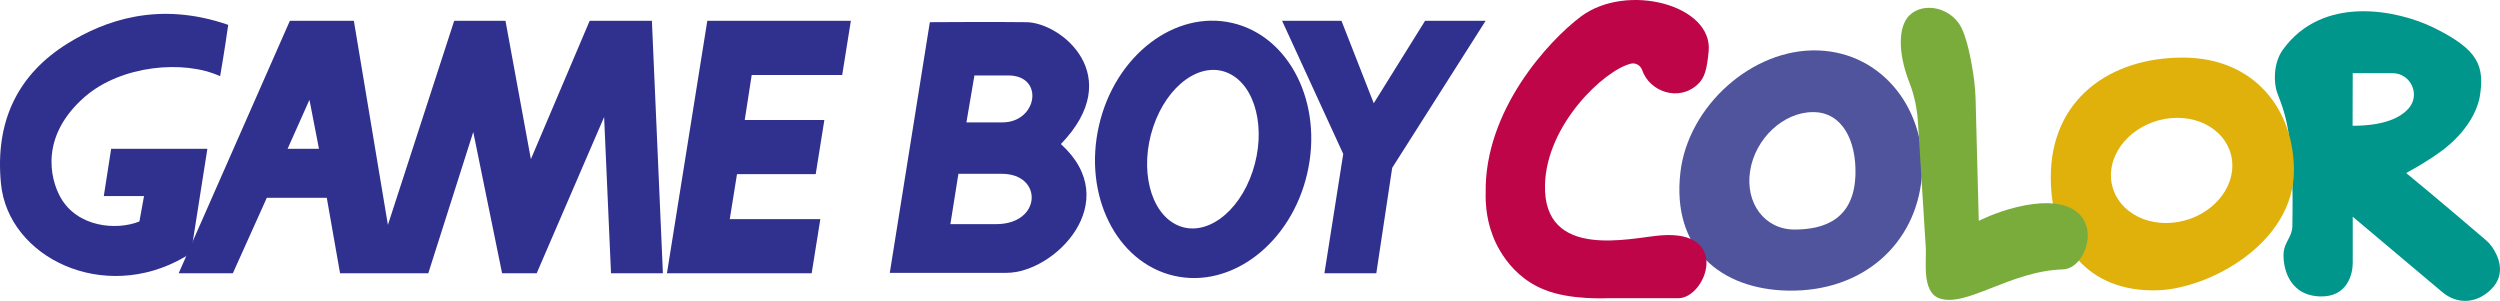
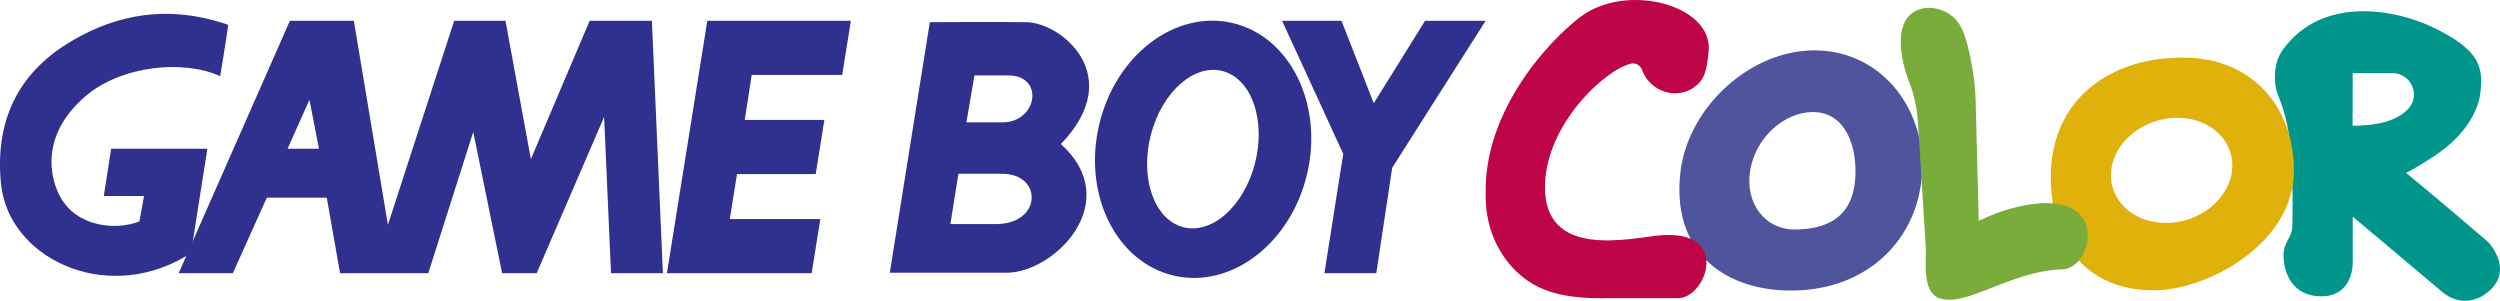
- <svg xmlns="http://www.w3.org/2000/svg" enable-background="new 0 0 3840 462.2" height="462.17" viewBox="0 0 3840 462.17" width="3840">
-   <g transform="matrix(.9999858 0 0 .9999858 .035276 .081544)">
-     <path d="m3827.5 378.7c-2.6-3.7-5.7-7-9.1-9.9-16-13.7-76.9-65.7-122.5-103.1 35.6-19.4 52.7-32.8 52.7-32.8s49.5-32.8 60.1-83c8.1-48.2-1-73.4-70.6-107.5-55.3-27.1-170.6-51.3-231.9 34.3-14.2 19.8-14.2 50.3-8.3 65.9 13.8 36.4 25.7 65.2 23.2 204.5-.3 16.9-12 24.1-13.4 40.7-1.5 17.9 4.9 65.4 55.2 67.4 43.3 1.8 50.9-35.5 50.9-50.9 0-25.5 0-71.5 0-71.5s117.4 98.6 137.6 115.8c10.9 9.3 25 14.6 39.3 13.3 10.9-1 23.3-5.5 35.6-17.5 24.9-24.5 10-53.1 1.2-65.7zm-213.9-185.6.2-80.8h61.1c28.1 0 43.4 33.2 24.7 54.2-13 14.7-38.3 26.6-86 26.6z" fill="#00968c" />
-     <g fill="#30308f">
-       <path d="m489.9 228.5-14.6-75.3-33.6 75.3zm528.3 191.2h-79.7l-10.6-240-103.6 240h-53.1l-44.3-217-69.1 217h-135.5l-20.4-116h-92.1l-52.2 116h-83.2l170.8-387.8h98.3l52.3 313.5 101.8-313.5h78.8l39 212.5 90.3-212.5h95.6z" />
-       <path d="m1246.7 419.7 13.3-83.2h-139.1l11.1-69.1h120.9l13.3-83.2h-122.3l10.7-69.1h139l13.3-83.2h-220.5l-62 387.8z" />
-       <path d="m2281.9 31.9h-93l-78.8 126.6-49.6-126.6h-91.2l93.9 204.5-28.9 183.3h79.7l24.4-162z" />
-       <path d="m1808.7 345.9c42.2 18.9 93.8-18.1 115.3-82.7 21.5-64.5 4.8-132.1-37.4-151-42.1-18.9-93.7 18.2-115.3 82.7-21.5 64.5-4.8 132.1 37.4 151m-120.6-153.5c24.7-107.2 116.4-177.6 204.7-157.2s139.9 123.9 115.1 231.1c-24.7 107.2-116.4 177.6-204.7 157.2-88.4-20.4-139.9-123.8-115.1-231.1" />
-       <path d="m104.3 66.4c-76 47-112.5 118.7-102.8 216.1 11.3 113 157.6 184.2 281.6 112.5 10.8-6.3 6.6-5.3 10.6-8.9l24.8-157.6h-147.8l-11.3 72.6h61.8l-7.1 39c-35.4 14.2-95.6 8.9-121.3-37.2-16.2-29.1-31.3-94.2 37.2-154.1 55.8-48.7 152.3-57.5 208.1-31.8 0 0 7.1-40.8 12.4-78.9-107.2-37.2-190.4-6.2-246.2 28.3" />
-       <path d="m1428.2 34.1-61.5 384.9h179.3c73.8 0 181.8-108.8 83.5-197.8 101.1-104.6.9-186.3-52.7-187.2-43.1-.7-149.4 0-149.4 0h.8m43.9 232.9h66.8c63.3 0 61.5 77.3-8.8 77.3-43.9 0-70.3 0-70.3 0zm24.6-151.1h51.9c56.2 0 44.8 72.1-8.8 72.1-43.9 0-55.4 0-55.4 0z" />
+ <svg xmlns="http://www.w3.org/2000/svg" enable-background="new 0 0 3840 462.2" height="462" viewBox="0 0 3840 462" width="3840" version="1.1" id="svg11">
+   <defs id="defs11" />
+   <g id="g13" transform="scale(1,0.9996331)">
+     <g id="g12">
+       <g transform="matrix(0.9999858,0,0,0.9999858,0.035276,0.081544)" id="g11">
+         <path d="m 3827.5,378.7 c -2.6,-3.7 -5.7,-7 -9.1,-9.9 -16,-13.7 -76.9,-65.7 -122.5,-103.1 35.6,-19.4 52.7,-32.8 52.7,-32.8 0,0 49.5,-32.8 60.1,-83 8.1,-48.2 -1,-73.4 -70.6,-107.5 -55.3,-27.1 -170.6,-51.3 -231.9,34.3 -14.2,19.8 -14.2,50.3 -8.3,65.9 13.8,36.4 25.7,65.2 23.2,204.5 -0.3,16.9 -12,24.1 -13.4,40.7 -1.5,17.9 4.9,65.4 55.2,67.4 43.3,1.8 50.9,-35.5 50.9,-50.9 0,-25.5 0,-71.5 0,-71.5 0,0 117.4,98.6 137.6,115.8 10.9,9.3 25,14.6 39.3,13.3 10.9,-1 23.3,-5.5 35.6,-17.5 24.9,-24.5 10,-53.1 1.2,-65.7 z m -213.9,-185.6 0.2,-80.8 h 61.1 c 28.1,0 43.4,33.2 24.7,54.2 -13,14.7 -38.3,26.6 -86,26.6 z" fill="#00968c" id="path1" />
+         <g fill="#30308f" id="g7">
+           <path d="m 489.9,228.5 -14.6,-75.3 -33.6,75.3 z m 528.3,191.2 h -79.7 l -10.6,-240 -103.6,240 h -53.1 l -44.3,-217 -69.1,217 H 522.3 l -20.4,-116 h -92.1 l -52.2,116 H 274.4 L 445.2,31.9 h 98.3 L 595.8,345.4 697.6,31.9 h 78.8 l 39,212.5 90.3,-212.5 h 95.6 z" id="path2" />
+           <path d="m 1246.7,419.7 13.3,-83.2 h -139.1 l 11.1,-69.1 h 120.9 l 13.3,-83.2 h -122.3 l 10.7,-69.1 h 139 l 13.3,-83.2 h -220.5 l -62,387.8 z" id="path3" />
+           <path d="m 2281.9,31.9 h -93 l -78.8,126.6 -49.6,-126.6 h -91.2 l 93.9,204.5 -28.9,183.3 h 79.7 l 24.4,-162 z" id="path4" />
+           <path d="m 1808.7,345.9 c 42.2,18.9 93.8,-18.1 115.3,-82.7 21.5,-64.5 4.8,-132.1 -37.4,-151 -42.1,-18.9 -93.7,18.2 -115.3,82.7 -21.5,64.5 -4.8,132.1 37.4,151 M 1688.1,192.4 c 24.7,-107.2 116.4,-177.6 204.7,-157.2 88.3,20.4 139.9,123.9 115.1,231.1 -24.7,107.2 -116.4,177.6 -204.7,157.2 -88.4,-20.4 -139.9,-123.8 -115.1,-231.1" id="path5" />
+           <path d="m 104.3,66.4 c -76,47 -112.5,118.7 -102.8,216.1 11.3,113 157.6,184.2 281.6,112.5 10.8,-6.3 6.6,-5.3 10.6,-8.9 L 318.5,228.5 H 170.7 l -11.3,72.6 h 61.8 l -7.1,39 C 178.7,354.3 118.5,349 92.8,302.9 76.6,273.8 61.5,208.7 130,148.8 185.8,100.1 282.3,91.3 338.1,117 c 0,0 7.1,-40.8 12.4,-78.9 C 243.3,0.9 160.1,31.9 104.3,66.4" id="path6" />
+           <path d="M 1428.2,34.1 1366.7,419 H 1546 c 73.8,0 181.8,-108.8 83.5,-197.8 101.1,-104.6 0.9,-186.3 -52.7,-187.2 -43.1,-0.7 -149.4,0 -149.4,0 h 0.8 m 43.9,232.9 h 66.8 c 63.3,0 61.5,77.3 -8.8,77.3 -43.9,0 -70.3,0 -70.3,0 z m 24.6,-151.1 h 51.9 c 56.2,0 44.8,72.1 -8.8,72.1 -43.9,0 -55.4,0 -55.4,0 z" id="path7" />
+         </g>
+         <path d="m 3354.2,88.4 c -113.4,-0.6 -204.7,64.3 -204.2,184.8 0.4,101.4 56.4,175.8 163.9,172.6 80.2,-2.4 209.6,-72.7 209.6,-184.1 0,-93.5 -60.5,-172.7 -169.3,-173.3 z m 74.3,173.2 c -4.7,44.6 -50.1,80.8 -101.4,80.9 -51.3,0 -89,-36.1 -84.3,-80.7 4.7,-44.6 50.1,-80.8 101.4,-80.9 51.3,0 89,36.1 84.3,80.7 z" fill="#dfb10a" id="path8" />
+         <path d="m 2792.4,77.4 c -101.3,-3.3 -199.6,85.9 -211.3,187.3 -13.6,117.8 62.5,179.5 164.7,181.6 116,2.4 196.8,-72.1 206,-173.7 9,-100.6 -58.1,-191.9 -159.4,-195.2 z m -36.1,275.1 c -45.5,0 -76,-40.4 -68.1,-90.2 7.9,-49.8 51.2,-90.2 96.7,-90.2 45.5,0 66.3,44.7 65.1,95.1 -1.6,70 -48.2,85.3 -93.7,85.3 z" fill="#4f549d" id="path9" />
+         <path d="m 2505,97.7 c 7.5,-1.8 14.9,2.7 17.4,10 11.1,32.6 55.8,49.3 85.4,21.7 10.7,-10 14,-23 16.7,-50.6 6.9,-71.3 -126,-106.3 -196.5,-53.3 -48.7,36.6 -148.4,143.8 -146,271.2 -1,35.1 9.3,60.6 9.3,60.6 0,0 18.2,63 81.2,87.7 38.4,15.9 96.2,13 96.2,13 h 109 c 43,0 81.8,-105.6 -27.3,-96.5 -45.9,3.8 -180,38.6 -177.3,-77.4 2.1,-93.2 91.3,-176.5 131.9,-186.4 z" fill="#bd0547" id="path10" />
+         <path d="m 3039.4,339.2 -4.9,-188.1 c -0.3,-9.1 -1,-18.1 -2.1,-27.1 -3.2,-24.3 -10.8,-70.5 -23.9,-88.6 -21.9,-30.2 -67.8,-31.6 -82.5,-2.3 -10,19.9 -8.7,53.9 7,94.1 8,20.4 12.1,42.1 13.2,64 0,0 8.8,141.7 11.8,188.9 1.3,20.6 -6.5,68 20.5,77.9 41.2,15.1 108.7,-41.9 190.2,-44.3 47,-1.4 75.9,-130.7 -70.9,-95.7 -32.6,7.8 -58.4,21.2 -58.4,21.2 z" fill="#7aac3b" id="path11" />
+       </g>
    </g>
-     <path d="m3354.2 88.4c-113.4-.6-204.7 64.3-204.2 184.8.4 101.4 56.4 175.8 163.9 172.6 80.2-2.4 209.6-72.7 209.6-184.1 0-93.5-60.5-172.7-169.3-173.3zm74.3 173.2c-4.7 44.6-50.1 80.8-101.4 80.9-51.3 0-89-36.1-84.3-80.7s50.1-80.8 101.4-80.9c51.3 0 89 36.1 84.3 80.7z" fill="#dfb10a" />
-     <path d="m2792.4 77.4c-101.3-3.3-199.6 85.9-211.3 187.3-13.6 117.8 62.5 179.5 164.7 181.6 116 2.4 196.8-72.1 206-173.7 9-100.6-58.1-191.9-159.4-195.2zm-36.1 275.1c-45.5 0-76-40.4-68.1-90.2s51.2-90.2 96.7-90.2 66.3 44.7 65.1 95.1c-1.6 70-48.2 85.3-93.7 85.3z" fill="#4f549d" />
-     <path d="m2505 97.7c7.5-1.8 14.9 2.7 17.4 10 11.1 32.6 55.8 49.3 85.4 21.7 10.7-10 14-23 16.7-50.6 6.9-71.3-126-106.3-196.5-53.3-48.7 36.6-148.4 143.8-146 271.2-1 35.1 9.3 60.6 9.3 60.6s18.2 63 81.2 87.7c38.4 15.9 96.2 13 96.2 13h109c43 0 81.8-105.6-27.3-96.5-45.9 3.8-180 38.6-177.3-77.4 2.1-93.2 91.3-176.5 131.9-186.4z" fill="#bd0547" />
-     <path d="m3039.4 339.2-4.9-188.1c-.3-9.1-1-18.1-2.1-27.1-3.2-24.3-10.8-70.5-23.9-88.6-21.9-30.2-67.8-31.6-82.5-2.3-10 19.9-8.7 53.9 7 94.1 8 20.4 12.1 42.1 13.2 64 0 0 8.8 141.7 11.8 188.9 1.3 20.6-6.5 68 20.5 77.9 41.2 15.1 108.7-41.9 190.2-44.3 47-1.4 75.9-130.7-70.9-95.7-32.6 7.8-58.4 21.2-58.4 21.2z" fill="#7aac3b" />
  </g>
</svg>
